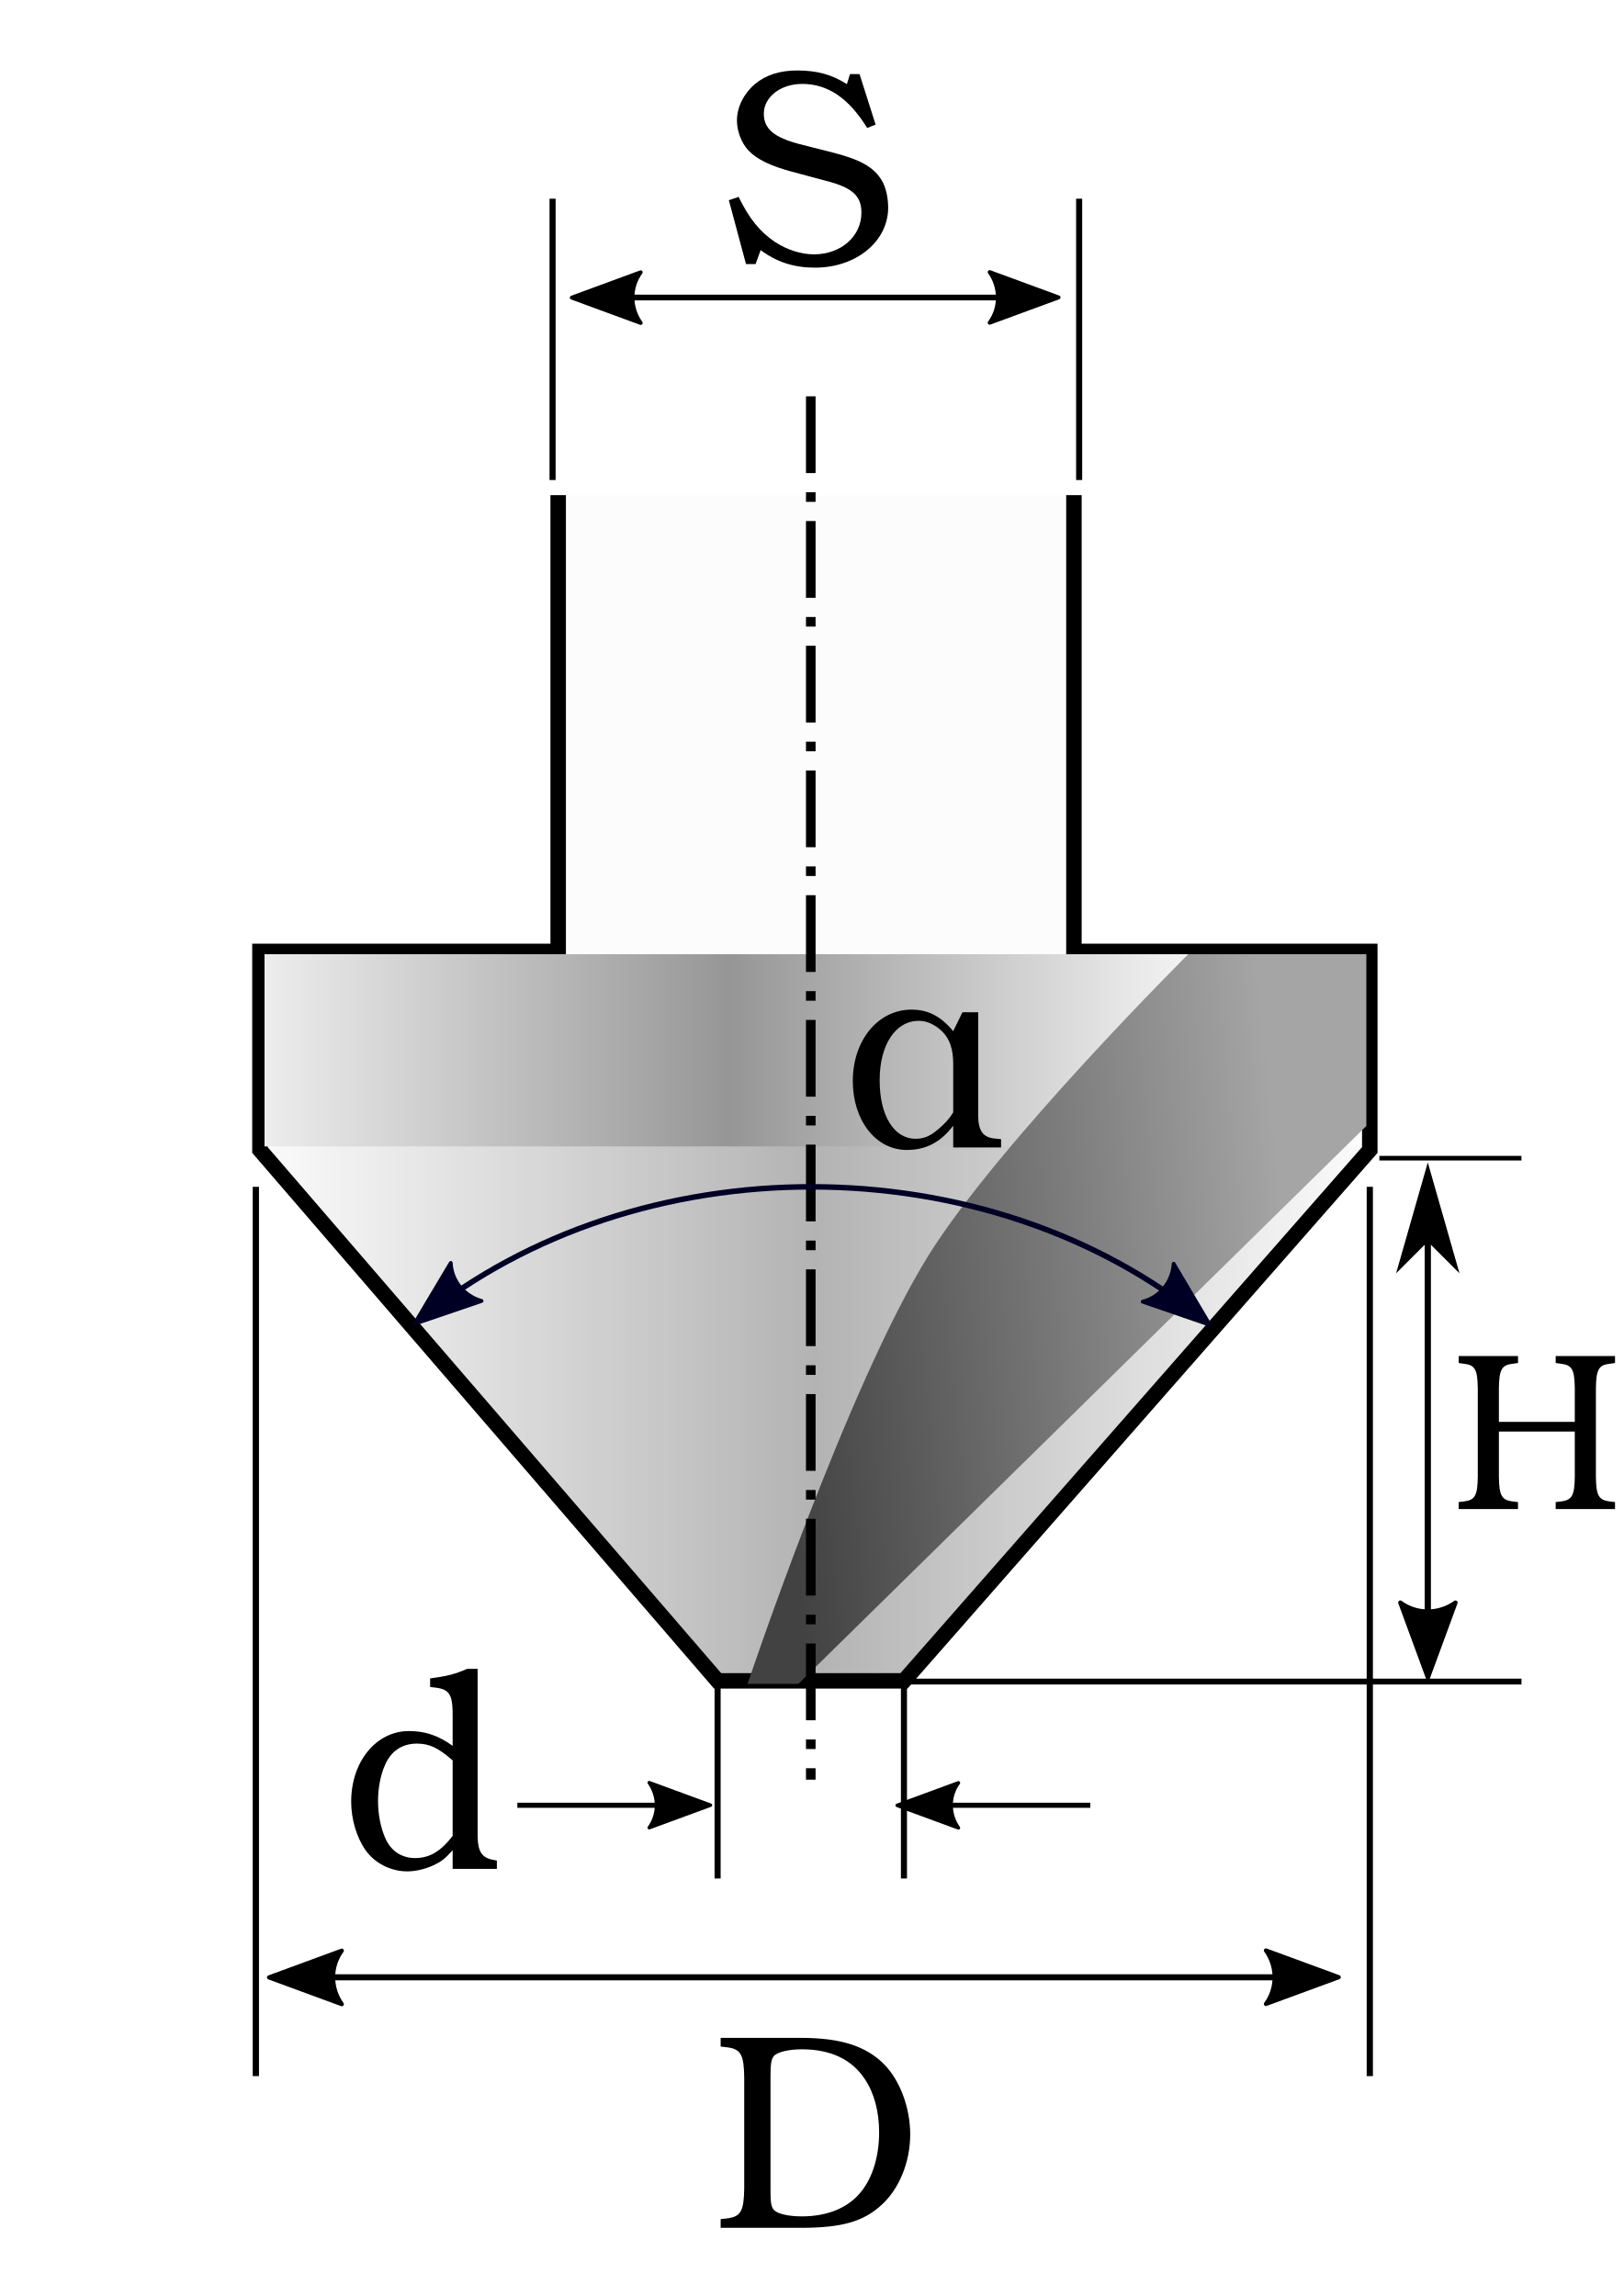
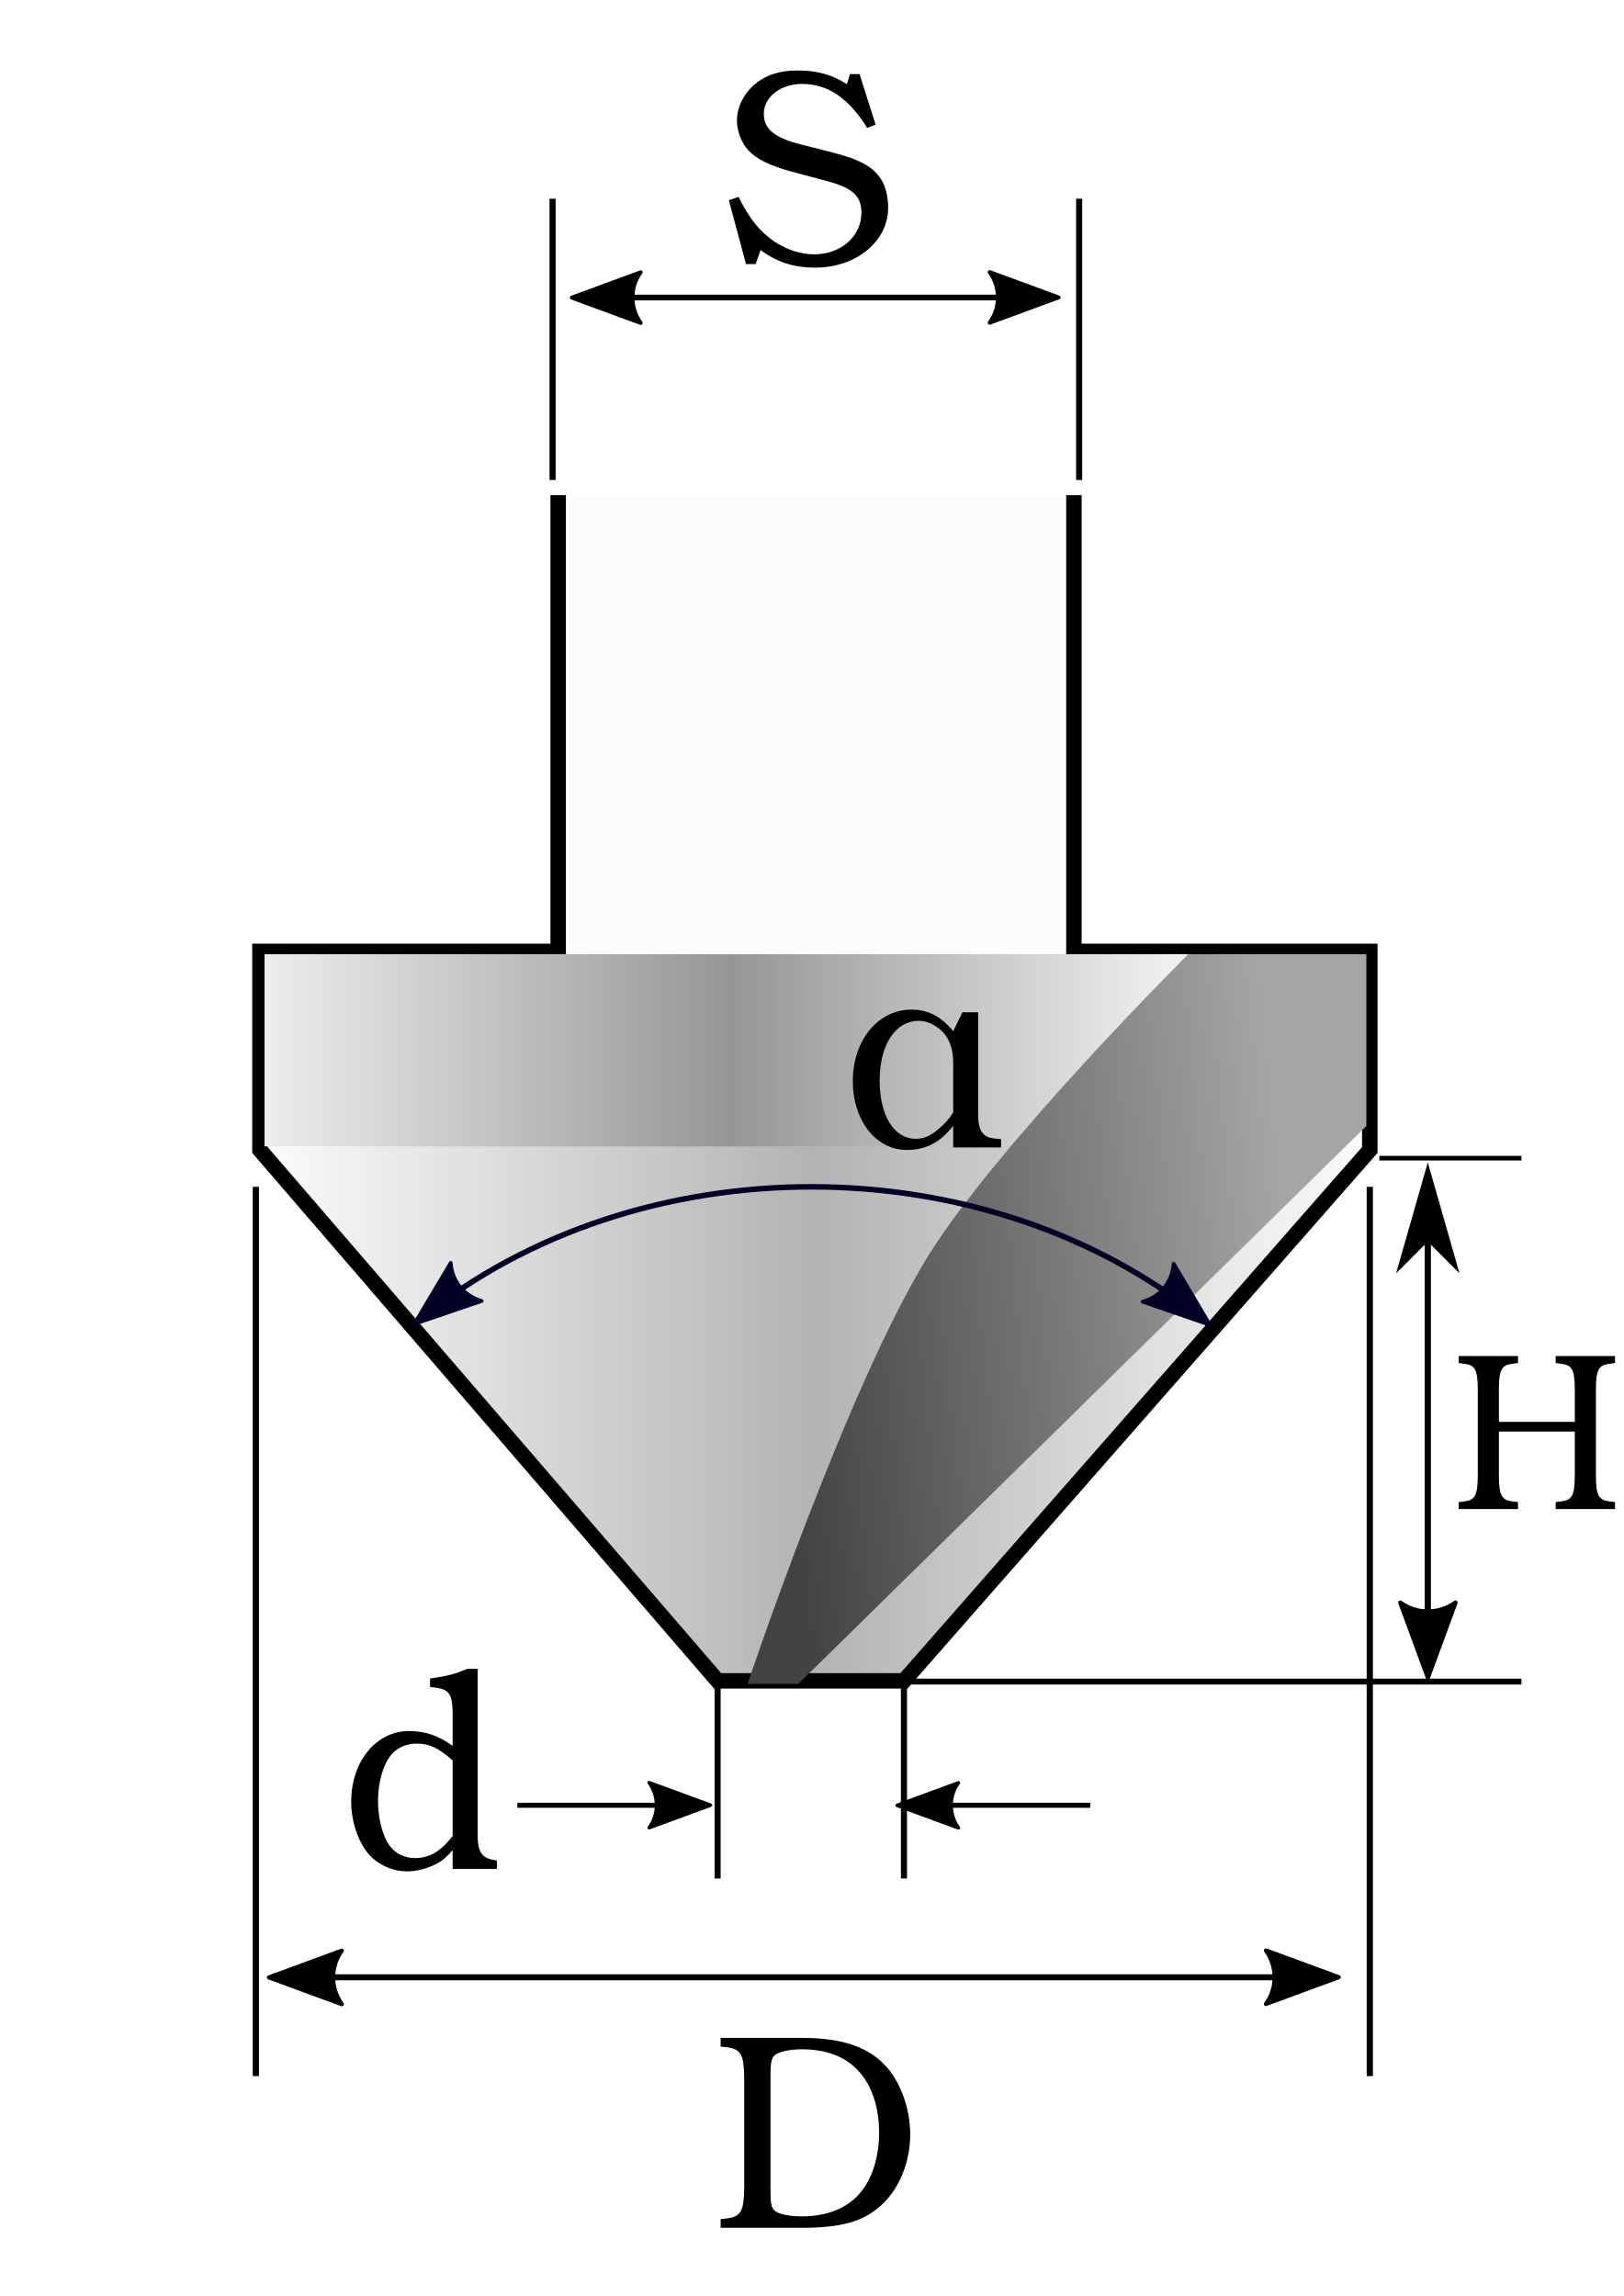
<svg xmlns="http://www.w3.org/2000/svg" xmlns:xlink="http://www.w3.org/1999/xlink" id="svg8" version="1.1" viewBox="0 0 210 297" height="297mm" width="210mm" xml:space="preserve">
  <defs id="defs2">
    <linearGradient id="linearGradient36360">
      <stop style="stop-color:#ffffff;stop-opacity:1;" offset="0" id="stop36356" />
      <stop style="stop-color:#adadad;stop-opacity:1;" offset="0.5" id="stop38296" />
      <stop style="stop-color:#ffffff;stop-opacity:1;" offset="1" id="stop36358" />
    </linearGradient>
    <linearGradient id="linearGradient16058">
      <stop style="stop-color:#424242;stop-opacity:1;" offset="0" id="stop16054" />
      <stop style="stop-color:#a5a5a5;stop-opacity:1;" offset="1" id="stop16056" />
    </linearGradient>
    <linearGradient id="linearGradient2248">
      <stop style="stop-color:#ededed;stop-opacity:1;" offset="0" id="stop2244" />
      <stop style="stop-color:#969696;stop-opacity:1;" offset="0.5" id="stop12188" />
      <stop style="stop-color:#f5f5f5;stop-opacity:1;" offset="1" id="stop2246" />
    </linearGradient>
    <marker orient="auto" refY="0" refX="0" id="marker7593" style="overflow:visible">
      <path id="path7591" style="fill:#000000;fill-opacity:1;fill-rule:evenodd;stroke:#000000;stroke-width:0.625;stroke-linejoin:round;stroke-opacity:1" d="M 8.719,4.034 -2.207,0.016 8.719,-4.002 c -1.745,2.372 -1.735,5.617 -6e-7,8.035 z" transform="matrix(1.1,0,0,1.1,1.1,0)" />
    </marker>
    <marker style="overflow:visible" id="marker4880" refX="0" refY="0" orient="auto">
      <path transform="matrix(-1.1,0,0,-1.1,-1.1,0)" d="M 8.719,4.034 -2.207,0.016 8.719,-4.002 c -1.745,2.372 -1.735,5.617 -6e-7,8.035 z" style="fill:#000000;fill-opacity:1;fill-rule:evenodd;stroke:#000000;stroke-width:0.625;stroke-linejoin:round;stroke-opacity:1" id="path4878" />
    </marker>
    <marker style="overflow:visible" id="marker4732" refX="0" refY="0" orient="auto">
      <path transform="matrix(1.1,0,0,1.1,1.1,0)" d="M 8.719,4.034 -2.207,0.016 8.719,-4.002 c -1.745,2.372 -1.735,5.617 -6e-7,8.035 z" style="fill:#000000;fill-opacity:1;fill-rule:evenodd;stroke:#000000;stroke-width:0.625;stroke-linejoin:round;stroke-opacity:1" id="path4730" />
    </marker>
    <marker orient="auto" refY="0" refX="0" id="marker4584" style="overflow:visible">
      <path id="path4582" style="fill:#000000;fill-opacity:1;fill-rule:evenodd;stroke:#000000;stroke-width:0.625;stroke-linejoin:round;stroke-opacity:1" d="M 8.719,4.034 -2.207,0.016 8.719,-4.002 c -1.745,2.372 -1.735,5.617 -6e-7,8.035 z" transform="matrix(-1.1,0,0,-1.1,-1.1,0)" />
    </marker>
    <marker style="overflow:visible" id="marker4328" refX="0" refY="0" orient="auto">
      <path transform="matrix(-1.1,0,0,-1.1,-1.1,0)" d="M 8.719,4.034 -2.207,0.016 8.719,-4.002 c -1.745,2.372 -1.735,5.617 -6e-7,8.035 z" style="fill:#000000;fill-opacity:1;fill-rule:evenodd;stroke:#000000;stroke-width:0.625;stroke-linejoin:round;stroke-opacity:1" id="path4326" />
    </marker>
    <marker orient="auto" refY="0" refX="0" id="marker4186" style="overflow:visible">
      <path id="path4184" style="fill:#000000;fill-opacity:1;fill-rule:evenodd;stroke:#000000;stroke-width:0.625;stroke-linejoin:round;stroke-opacity:1" d="M 8.719,4.034 -2.207,0.016 8.719,-4.002 c -1.745,2.372 -1.735,5.617 -6e-7,8.035 z" transform="matrix(1.1,0,0,1.1,1.1,0)" />
    </marker>
    <marker style="overflow:visible" id="marker3948" refX="0" refY="0" orient="auto">
      <path transform="matrix(1.1,0,0,1.1,1.1,0)" d="M 8.719,4.034 -2.207,0.016 8.719,-4.002 c -1.745,2.372 -1.735,5.617 -6e-7,8.035 z" style="fill:#000000;fill-opacity:1;fill-rule:evenodd;stroke:#000000;stroke-width:0.625;stroke-linejoin:round;stroke-opacity:1" id="path3946" />
    </marker>
    <marker style="overflow:visible" id="Arrow2Lend" refX="0" refY="0" orient="auto">
      <path transform="matrix(-1.1,0,0,-1.1,-1.1,0)" d="M 8.719,4.034 -2.207,0.016 8.719,-4.002 c -1.745,2.372 -1.735,5.617 -6e-7,8.035 z" style="fill:#000025;fill-opacity:1;fill-rule:evenodd;stroke:#000025;stroke-width:0.625;stroke-linejoin:round;stroke-opacity:1" id="path920" />
    </marker>
    <marker style="overflow:visible" id="Arrow2Lstart" refX="0" refY="0" orient="auto">
      <path transform="matrix(1.1,0,0,1.1,1.1,0)" d="M 8.719,4.034 -2.207,0.016 8.719,-4.002 c -1.745,2.372 -1.735,5.617 -6e-7,8.035 z" style="fill:#000025;fill-opacity:1;fill-rule:evenodd;stroke:#000025;stroke-width:0.625;stroke-linejoin:round;stroke-opacity:1" id="path917" />
    </marker>
    <marker style="overflow:visible" id="marker7497" refX="0" refY="0" orient="auto">
      <path transform="scale(-0.6)" d="M 8.719,4.034 -2.207,0.016 8.719,-4.002 c -1.745,2.372 -1.735,5.617 -6e-7,8.035 z" style="fill:#000025;fill-opacity:1;fill-rule:evenodd;stroke:#000025;stroke-width:0.625;stroke-linejoin:round;stroke-opacity:1" id="path7495" />
    </marker>
    <marker style="overflow:visible" id="marker7379" refX="0" refY="0" orient="auto">
      <path transform="matrix(0.4,0,0,0.4,4,0)" style="fill:#000025;fill-opacity:1;fill-rule:evenodd;stroke:#000025;stroke-width:1pt;stroke-opacity:1" d="M 0,0 5,-5 -12.5,0 5,5 Z" id="path7377" />
    </marker>
    <marker orient="auto" refY="0" refX="0" id="marker5480" style="overflow:visible">
      <path id="path5478" style="fill:#000000;fill-opacity:1;fill-rule:evenodd;stroke:#000000;stroke-width:0.625;stroke-linejoin:round;stroke-opacity:1" d="M 8.719,4.034 -2.207,0.016 8.719,-4.002 c -1.745,2.372 -1.735,5.617 -6e-7,8.035 z" transform="scale(-0.6)" />
    </marker>
    <marker orient="auto" refY="0" refX="0" id="marker5470" style="overflow:visible">
      <path id="path5468" style="fill:#000000;fill-opacity:1;fill-rule:evenodd;stroke:#000000;stroke-width:0.625;stroke-linejoin:round;stroke-opacity:1" d="M 8.719,4.034 -2.207,0.016 8.719,-4.002 c -1.745,2.372 -1.735,5.617 -6e-7,8.035 z" transform="scale(-0.6)" />
    </marker>
    <marker orient="auto" refY="0" refX="0" id="marker5220" style="overflow:visible">
      <path id="path5218" d="M 0,0 5,-5 -12.5,0 5,5 Z" style="fill:#000000;fill-opacity:1;fill-rule:evenodd;stroke:#000000;stroke-width:1pt;stroke-opacity:1" transform="matrix(0.4,0,0,0.4,4,0)" />
    </marker>
    <marker orient="auto" refY="0" refX="0" id="marker5210" style="overflow:visible">
      <path id="path5208" d="M 0,0 5,-5 -12.5,0 5,5 Z" style="fill:#000000;fill-opacity:1;fill-rule:evenodd;stroke:#000000;stroke-width:1pt;stroke-opacity:1" transform="matrix(0.4,0,0,0.4,4,0)" />
    </marker>
    <marker orient="auto" refY="0" refX="0" id="marker5072" style="overflow:visible">
      <path id="path5070" d="M 0,0 5,-5 -12.5,0 5,5 Z" style="fill:#000000;fill-opacity:1;fill-rule:evenodd;stroke:#000000;stroke-width:1pt;stroke-opacity:1" transform="matrix(-0.8,0,0,-0.8,-10,0)" />
    </marker>
    <marker orient="auto" refY="0" refX="0" id="marker5014" style="overflow:visible">
      <path id="path5012" d="M 0,0 5,-5 -12.5,0 5,5 Z" style="fill:#000000;fill-opacity:1;fill-rule:evenodd;stroke:#000000;stroke-width:1pt;stroke-opacity:1" transform="matrix(-0.8,0,0,-0.8,-10,0)" />
    </marker>
    <marker orient="auto" refY="0" refX="0" id="marker4968" style="overflow:visible">
      <path id="path4966" d="M 0,0 5,-5 -12.5,0 5,5 Z" style="fill:#000000;fill-opacity:1;fill-rule:evenodd;stroke:#000000;stroke-width:1pt;stroke-opacity:1" transform="matrix(-0.8,0,0,-0.8,-10,0)" />
    </marker>
    <marker orient="auto" refY="0" refX="0" id="marker4884" style="overflow:visible">
      <path id="path4882" d="M 0,0 5,-5 -12.5,0 5,5 Z" style="fill:#000000;fill-opacity:1;fill-rule:evenodd;stroke:#000000;stroke-width:1pt;stroke-opacity:1" transform="matrix(0.8,0,0,0.8,10,0)" />
    </marker>
    <marker orient="auto" refY="0" refX="0" id="marker4856" style="overflow:visible">
      <path id="path4854" d="M 0,0 5,-5 -12.5,0 5,5 Z" style="fill:#000000;fill-opacity:1;fill-rule:evenodd;stroke:#000000;stroke-width:1pt;stroke-opacity:1" transform="matrix(0.8,0,0,0.8,10,0)" />
    </marker>
    <marker orient="auto" refY="0" refX="0" id="marker4834" style="overflow:visible">
      <path id="path4832" d="M 0,0 5,-5 -12.5,0 5,5 Z" style="fill:#000000;fill-opacity:1;fill-rule:evenodd;stroke:#000000;stroke-width:1pt;stroke-opacity:1" transform="matrix(0.8,0,0,0.8,10,0)" />
    </marker>
    <marker orient="auto" refY="0" refX="0" id="marker5220-5" style="overflow:visible">
      <path id="path5218-3" d="M 0,0 5,-5 -12.5,0 5,5 Z" style="fill:#000000;fill-opacity:1;fill-rule:evenodd;stroke:#000000;stroke-width:1pt;stroke-opacity:1" transform="matrix(0.4,0,0,0.4,4,0)" />
    </marker>
    <marker orient="auto" refY="0" refX="0" id="marker5480-5" style="overflow:visible">
      <path id="path5478-7" style="fill:#000000;fill-opacity:1;fill-rule:evenodd;stroke:#000000;stroke-width:0.625;stroke-linejoin:round;stroke-opacity:1" d="M 8.719,4.034 -2.207,0.016 8.719,-4.002 c -1.745,2.372 -1.735,5.617 -6e-7,8.035 z" transform="scale(-0.6)" />
    </marker>
    <linearGradient xlink:href="#linearGradient2248" id="linearGradient2250" x1="15.027" y1="135.524" x2="135.744" y2="135.524" gradientUnits="userSpaceOnUse" gradientTransform="matrix(1,0,0,1.028091,19.05001,-3.467288)" />
    <linearGradient xlink:href="#linearGradient16058" id="linearGradient16060" x1="79.855" y1="162.6" x2="146.842" y2="155.669" gradientUnits="userSpaceOnUse" gradientTransform="matrix(1.000836,0,0,1.00646,18.98509,-1.407004)" />
    <linearGradient xlink:href="#linearGradient36360" id="linearGradient36362" x1="17.011" y1="-6.225" x2="161.613" y2="-6.225" gradientUnits="userSpaceOnUse" gradientTransform="translate(16.0785,189.0542)" />
  </defs>
  <path id="path3652" d="M 33.09,148.229 H 177.692 l -60.78,69.2 H 92.811 Z" style="fill:url(#linearGradient36362);fill-opacity:1;stroke:none;stroke-width:2;stroke-linecap:butt;stroke-linejoin:miter;stroke-miterlimit:4;stroke-dasharray:none;stroke-opacity:1" />
  <path id="path4520" d="m 72.191,64.049 v 59.023 H 33.619 v 25.686 l 59.192,68.671 h 24.1 l 43.57,-49.659 16.68,-19.012 V 123.072 H 138.895 V 64.049" style="fill:#e4e4e4;fill-opacity:0.111;stroke:#000000;stroke-width:2;stroke-linecap:butt;stroke-linejoin:miter;stroke-dasharray:none;stroke-opacity:1" />
  <path style="fill:url(#linearGradient2250);fill-opacity:1;stroke:none;stroke-width:0.268px;stroke-linecap:butt;stroke-linejoin:miter;stroke-opacity:1" d="m 34.21,148.294 h 97.907 l 22.375,-24.861 H 34.21 Z" id="path1389" />
  <path style="fill:url(#linearGradient16060);fill-opacity:1;stroke:none;stroke-width:0.266px;stroke-linecap:butt;stroke-linejoin:miter;stroke-opacity:1" d="m 96.689,217.818 c 0,0 12.924,-38.611 23.403,-55.432 9.087,-14.586 33.589,-38.954 33.589,-38.954 h 23.032 v 22.219 l -73.458,72.168 z" id="path1249" />
-   <path id="path4526" d="M 104.861,51.267 V 230.211" style="fill:none;stroke:#000000;stroke-width:1.241;stroke-linecap:butt;stroke-linejoin:miter;stroke-miterlimit:4;stroke-dasharray:9.928, 2.482, 1.241, 2.482;stroke-dashoffset:0;stroke-opacity:1" />
  <path id="path4528" d="M 71.467,62.093 V 25.704" style="fill:none;stroke:#000000;stroke-width:0.786;stroke-linecap:butt;stroke-linejoin:miter;stroke-miterlimit:4;stroke-dasharray:none;stroke-opacity:1" />
  <path id="path4530" d="M 139.571,62.093 V 25.704" style="fill:none;stroke:#000000;stroke-width:0.786;stroke-linecap:butt;stroke-linejoin:miter;stroke-miterlimit:4;stroke-dasharray:none;stroke-opacity:1" />
  <g transform="matrix(12.05013,0,0,12.78171,20.51049,12.9221)" id="g7053">
    <path style="fill:none;stroke:#000000;stroke-width:0.065;stroke-linecap:butt;stroke-linejoin:miter;stroke-miterlimit:4;stroke-dasharray:none;stroke-opacity:1" d="m 8,16 v 2" id="path4536" />
  </g>
  <path id="path4538" d="M 177.162,268.556 V 153.521" style="fill:none;stroke:#000000;stroke-width:0.807;stroke-linecap:butt;stroke-linejoin:miter;stroke-miterlimit:4;stroke-dasharray:none;stroke-opacity:1" />
  <path id="path4542" d="M 74.94,38.486 H 135.922" style="fill:none;stroke:#000000;stroke-width:0.741;stroke-linecap:butt;stroke-linejoin:miter;stroke-miterlimit:4;stroke-dasharray:none;stroke-opacity:1;marker-start:url(#marker4186);marker-end:url(#marker4584)" />
  <path id="path4546" d="m 116.912,233.521 v 0 h 24.1" style="fill:none;stroke:#000000;stroke-width:0.659;stroke-linecap:butt;stroke-linejoin:miter;stroke-miterlimit:4;stroke-dasharray:none;stroke-opacity:1;marker-start:url(#marker4732)" />
  <path id="path4548" d="M 35.835,255.775 H 172.101" style="fill:none;stroke:#000000;stroke-width:0.783;stroke-linecap:butt;stroke-linejoin:miter;stroke-miterlimit:4;stroke-dasharray:none;stroke-opacity:1;marker-start:url(#marker3948);marker-end:url(#marker4328)" />
-   <text transform="scale(0.9709603,1.029908)" id="text5680" y="33.166" x="96.101" style="font-style:normal;font-variant:normal;font-weight:normal;font-stretch:normal;font-size:35.025px;line-height:1.25;font-family:'URW Bookman L';-inkscape-font-specification:'URW Bookman L, Normal';font-variant-ligatures:normal;font-variant-caps:normal;font-variant-numeric:normal;font-feature-settings:normal;text-align:start;letter-spacing:0px;word-spacing:0px;writing-mode:lr-tb;text-anchor:start;fill:#000000;fill-opacity:1;stroke:none;stroke-width:3.284" xml:space="preserve">
+   <text transform="scale(0.9709603,1.029908)" id="shaft_diameter" y="33.166" x="96.101" style="font-style:normal;font-variant:normal;font-weight:normal;font-stretch:normal;font-size:35.025px;line-height:1.25;font-family:'URW Bookman L';-inkscape-font-specification:'URW Bookman L, Normal';font-variant-ligatures:normal;font-variant-caps:normal;font-variant-numeric:normal;font-feature-settings:normal;text-align:start;letter-spacing:0px;word-spacing:0px;writing-mode:lr-tb;text-anchor:start;fill:#000000;fill-opacity:1;stroke:none;stroke-width:3.284" xml:space="preserve">
    <tspan style="font-style:normal;font-variant:normal;font-weight:normal;font-stretch:normal;font-size:35.025px;font-family:'URW Bookman L';-inkscape-font-specification:'URW Bookman L, Normal';font-variant-ligatures:normal;font-variant-caps:normal;font-variant-numeric:normal;font-feature-settings:normal;text-align:start;writing-mode:lr-tb;text-anchor:start;stroke-width:3.284" y="33.166" x="96.101" id="tspan5678">S</tspan>
  </text>
-   <text transform="scale(0.9709603,1.029908)" id="text5692" y="279.814" x="94.899" style="font-style:normal;font-variant:normal;font-weight:normal;font-stretch:normal;font-size:35.025px;line-height:1.25;font-family:'URW Bookman L';-inkscape-font-specification:'URW Bookman L, Normal';font-variant-ligatures:normal;font-variant-caps:normal;font-variant-numeric:normal;font-feature-settings:normal;text-align:start;letter-spacing:0px;word-spacing:0px;writing-mode:lr-tb;text-anchor:start;fill:#000000;fill-opacity:1;stroke:none;stroke-width:3.284" xml:space="preserve">
+   <text transform="scale(0.9709603,1.029908)" id="diameter" y="279.814" x="94.899" style="font-style:normal;font-variant:normal;font-weight:normal;font-stretch:normal;font-size:35.025px;line-height:1.25;font-family:'URW Bookman L';-inkscape-font-specification:'URW Bookman L, Normal';font-variant-ligatures:normal;font-variant-caps:normal;font-variant-numeric:normal;font-feature-settings:normal;text-align:start;letter-spacing:0px;word-spacing:0px;writing-mode:lr-tb;text-anchor:start;fill:#000000;fill-opacity:1;stroke:none;stroke-width:3.284" xml:space="preserve">
    <tspan style="font-style:normal;font-variant:normal;font-weight:normal;font-stretch:normal;font-size:35.025px;font-family:'URW Bookman L';-inkscape-font-specification:'URW Bookman L, Normal';font-variant-ligatures:normal;font-variant-caps:normal;font-variant-numeric:normal;font-feature-settings:normal;text-align:start;writing-mode:lr-tb;text-anchor:start;stroke-width:3.284" y="279.814" x="94.899" id="tspan5690">D</tspan>
  </text>
  <path d="m 54.338,170.636 a 60.314,72.514 89.997 0 1 101.377,0.14" id="path5698" style="fill:none;fill-opacity:1;stroke:#000025;stroke-width:0.716;stroke-miterlimit:4;stroke-dasharray:none;stroke-dashoffset:0;stroke-opacity:1;marker-start:url(#Arrow2Lstart);marker-end:url(#Arrow2Lend)" />
-   <text transform="scale(0.9709603,1.029908)" id="text5688-7" y="144.121" x="112.298" style="font-style:normal;font-variant:normal;font-weight:normal;font-stretch:normal;font-size:35.025px;line-height:1.25;font-family:'URW Bookman L';-inkscape-font-specification:'URW Bookman L, Normal';font-variant-ligatures:normal;font-variant-caps:normal;font-variant-numeric:normal;font-feature-settings:normal;text-align:start;letter-spacing:0px;word-spacing:0px;writing-mode:lr-tb;text-anchor:start;fill:#000000;fill-opacity:1;stroke:none;stroke-width:3.284" xml:space="preserve">
+   <text transform="scale(0.9709603,1.029908)" id="Cutting_edge_angle" y="144.121" x="112.298" style="font-style:normal;font-variant:normal;font-weight:normal;font-stretch:normal;font-size:35.025px;line-height:1.25;font-family:'URW Bookman L';-inkscape-font-specification:'URW Bookman L, Normal';font-variant-ligatures:normal;font-variant-caps:normal;font-variant-numeric:normal;font-feature-settings:normal;text-align:start;letter-spacing:0px;word-spacing:0px;writing-mode:lr-tb;text-anchor:start;fill:#000000;fill-opacity:1;stroke:none;stroke-width:3.284" xml:space="preserve">
    <tspan style="stroke-width:3.284" y="144.121" x="112.298" id="tspan5718">α</tspan>
  </text>
-   <text transform="scale(0.9709603,1.029908)" id="text5692-8" y="234.732" x="45.481" style="font-style:normal;font-variant:normal;font-weight:normal;font-stretch:normal;font-size:35.025px;line-height:1.25;font-family:'URW Bookman L';-inkscape-font-specification:'URW Bookman L, Normal';font-variant-ligatures:normal;font-variant-caps:normal;font-variant-numeric:normal;font-feature-settings:normal;text-align:start;letter-spacing:0px;word-spacing:0px;writing-mode:lr-tb;text-anchor:start;fill:#000000;fill-opacity:1;stroke:none;stroke-width:3.284" xml:space="preserve">
+   <text transform="scale(0.9709603,1.029908)" id="tip_diameter" y="234.732" x="45.481" style="font-style:normal;font-variant:normal;font-weight:normal;font-stretch:normal;font-size:35.025px;line-height:1.25;font-family:'URW Bookman L';-inkscape-font-specification:'URW Bookman L, Normal';font-variant-ligatures:normal;font-variant-caps:normal;font-variant-numeric:normal;font-feature-settings:normal;text-align:start;letter-spacing:0px;word-spacing:0px;writing-mode:lr-tb;text-anchor:start;fill:#000000;fill-opacity:1;stroke:none;stroke-width:3.284" xml:space="preserve">
    <tspan style="stroke-width:3.284" y="234.732" x="45.481" id="tspan10475">d</tspan>
  </text>
  <path id="path4546-7" d="m 66.912,233.521 v 0 h 24.1" style="fill:none;stroke:#000000;stroke-width:0.659;stroke-linecap:butt;stroke-linejoin:miter;stroke-miterlimit:4;stroke-dasharray:none;stroke-opacity:1;marker-end:url(#marker4880)" />
  <g id="g7053-6" transform="matrix(12.05013,0,0,12.78171,-3.589779,12.9221)">
    <path style="fill:none;stroke:#000000;stroke-width:0.065;stroke-linecap:butt;stroke-linejoin:miter;stroke-miterlimit:4;stroke-dasharray:none;stroke-opacity:1" d="m 8,16 v 2" id="path4536-1" />
  </g>
  <path id="path4538-8" d="M 33.09,268.556 V 153.521" style="fill:none;stroke:#000000;stroke-width:0.807;stroke-linecap:butt;stroke-linejoin:miter;stroke-miterlimit:4;stroke-dasharray:none;stroke-opacity:1" />
  <path id="path4548-6" d="m 178.398,149.817 h 18.381" style="fill:none;stroke:#000000;stroke-width:0.593;stroke-linecap:butt;stroke-linejoin:miter;stroke-miterlimit:4;stroke-dasharray:none;stroke-opacity:1" />
  <path id="path4548-6-8" d="m 112.779,217.521 h 84" style="fill:none;stroke:#000000;stroke-width:0.758;stroke-linecap:butt;stroke-linejoin:miter;stroke-miterlimit:4;stroke-dasharray:none;stroke-opacity:1" />
-   <path id="path4538-7" d="m 184.662,215.933 v -64" style="fill:none;stroke:#000000;stroke-width:0.807;stroke-linecap:butt;stroke-linejoin:miter;stroke-miterlimit:4;stroke-dasharray:none;stroke-opacity:1;marker-start:url(#marker7593);marker-end:url(#marker5072)" />
-   <text transform="scale(0.9709603,1.029908)" id="text5692-9" y="189.537" x="193.421" style="font-style:normal;font-variant:normal;font-weight:normal;font-stretch:normal;font-size:28.222px;line-height:1.25;font-family:'URW Bookman L';-inkscape-font-specification:'URW Bookman L, Normal';font-variant-ligatures:normal;font-variant-caps:normal;font-variant-numeric:normal;font-variant-east-asian:normal;text-align:start;letter-spacing:0px;word-spacing:0px;writing-mode:lr-tb;text-anchor:start;fill:#000000;fill-opacity:1;stroke:none;stroke-width:3.284" xml:space="preserve">
+   <path id="sesr3u8" d="m 184.662,215.933 v -64" style="fill:none;stroke:#000000;stroke-width:0.807;stroke-linecap:butt;stroke-linejoin:miter;stroke-miterlimit:4;stroke-dasharray:none;stroke-opacity:1;marker-start:url(#marker7593);marker-end:url(#marker5072)" />
+   <text transform="scale(0.9709603,1.029908)" id="cutting_edge_height" y="189.537" x="193.421" style="font-style:normal;font-variant:normal;font-weight:normal;font-stretch:normal;font-size:28.222px;line-height:1.25;font-family:'URW Bookman L';-inkscape-font-specification:'URW Bookman L, Normal';font-variant-ligatures:normal;font-variant-caps:normal;font-variant-numeric:normal;font-variant-east-asian:normal;text-align:start;letter-spacing:0px;word-spacing:0px;writing-mode:lr-tb;text-anchor:start;fill:#000000;fill-opacity:1;stroke:none;stroke-width:3.284" xml:space="preserve">
    <tspan y="189.537" x="193.421" id="tspan7855" style="font-style:normal;font-variant:normal;font-weight:normal;font-stretch:normal;font-size:28.222px;font-family:'URW Bookman L';-inkscape-font-specification:'URW Bookman L, Normal';font-variant-ligatures:normal;font-variant-caps:normal;font-variant-numeric:normal;font-variant-east-asian:normal">H</tspan>
  </text>
</svg>
